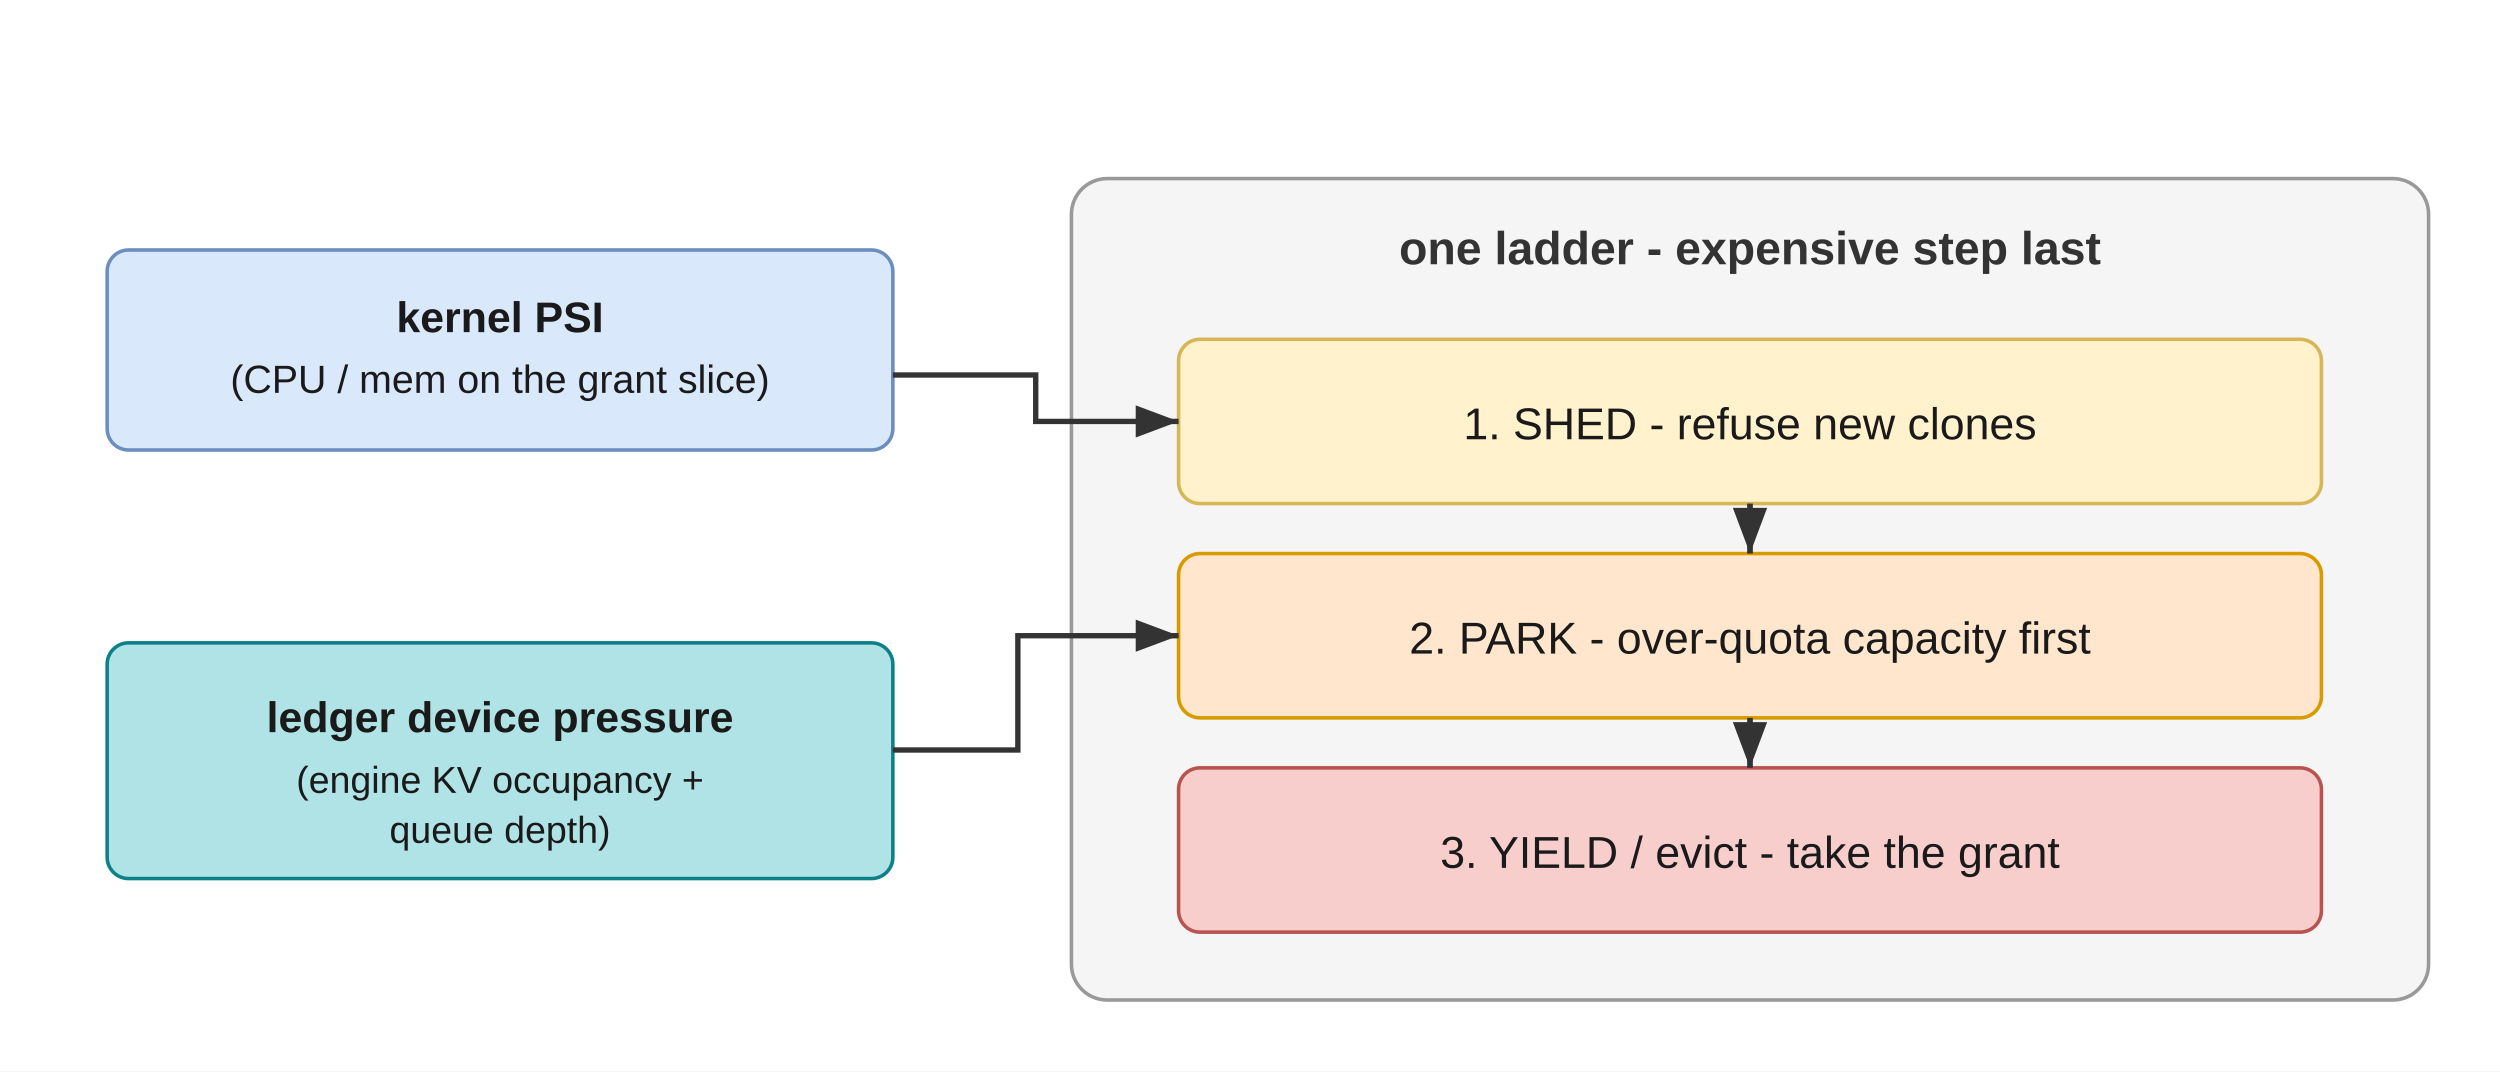
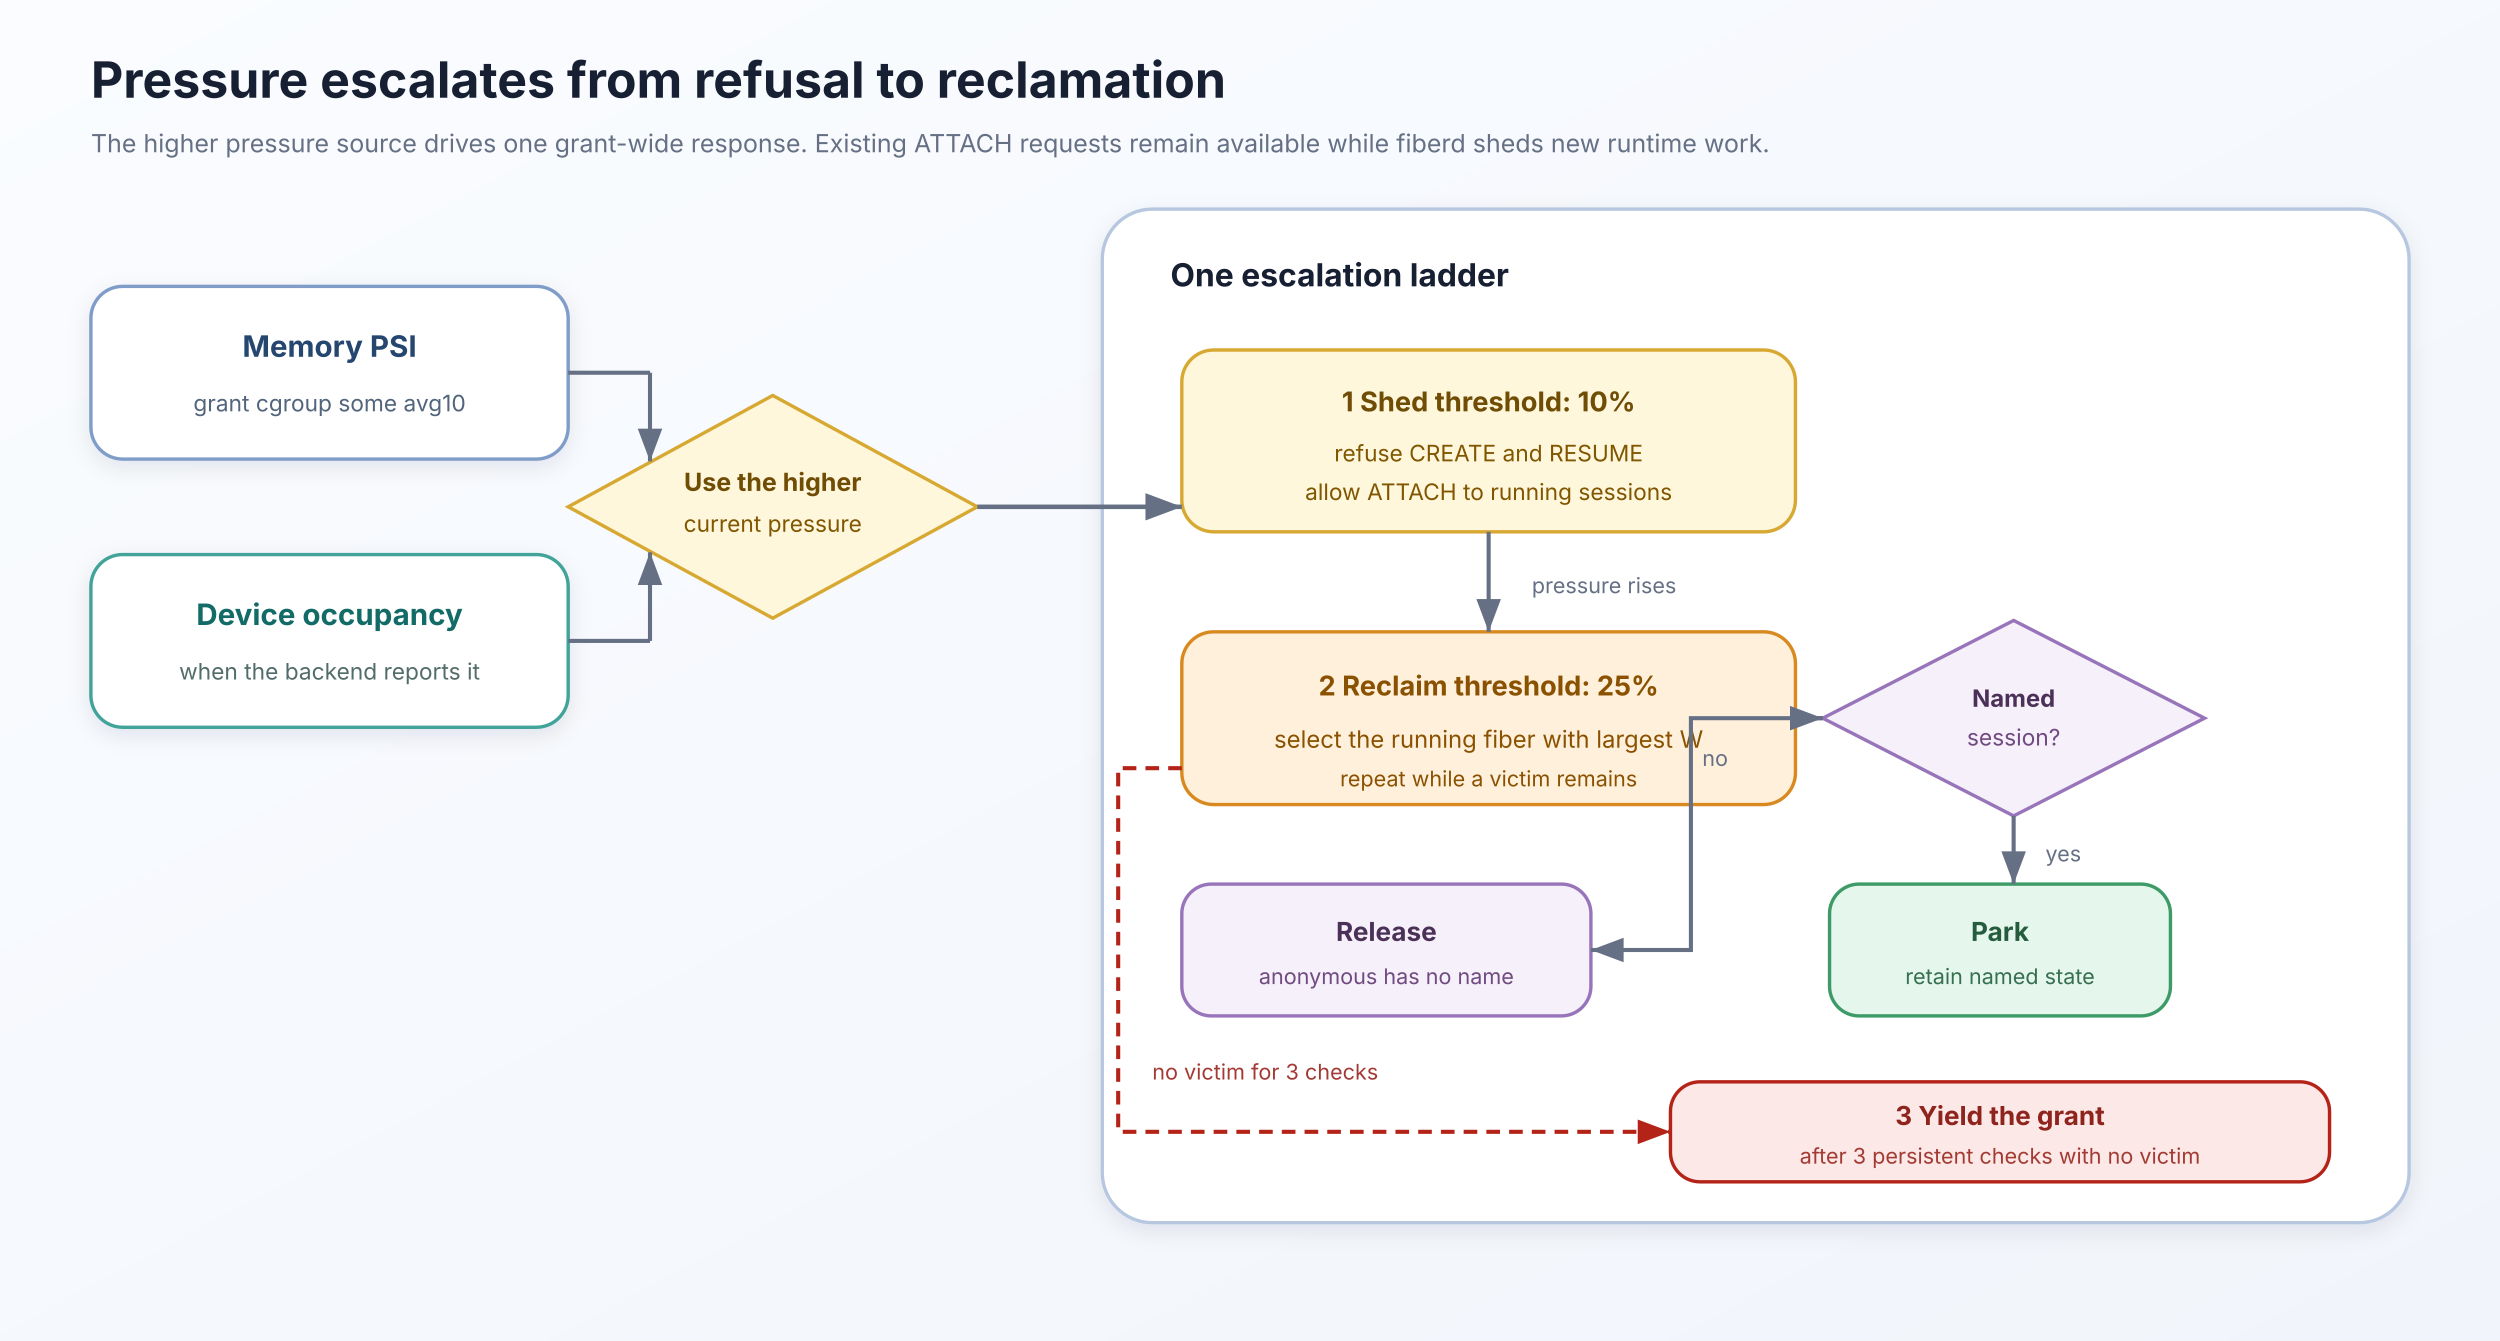
- <svg xmlns="http://www.w3.org/2000/svg" width="700" height="300" viewBox="0 0 700 300" font-family="Helvetica Neue, Arial, sans-serif">
+ <svg xmlns="http://www.w3.org/2000/svg" width="1100" height="590" viewBox="0 0 1100 590" font-family="Inter, Helvetica Neue, Arial, sans-serif">
  <defs>
-     <marker id="arw" markerWidth="10" markerHeight="10" refX="8" refY="3" orient="auto" markerUnits="strokeWidth">
-       <path d="M0,0 L8,3 L0,6 Z" fill="#333" />
+     <linearGradient id="bg" x1="0" y1="0" x2="1" y2="1">
+       <stop offset="0" stop-color="#fafcff" />
+       <stop offset="1" stop-color="#f1f5fb" />
+     </linearGradient>
+     <filter id="shadow" x="-20%" y="-20%" width="140%" height="140%">
+       <feDropShadow dx="0" dy="3" stdDeviation="5" flood-color="#182230" flood-opacity="0.09" />
+     </filter>
+     <marker id="arrow" markerWidth="9" markerHeight="9" refX="8" refY="3" orient="auto" markerUnits="strokeWidth">
+       <path d="M0,0 L8,3 L0,6 Z" fill="#667085" />
+     </marker>
+     <marker id="redArrow" markerWidth="9" markerHeight="9" refX="8" refY="3" orient="auto" markerUnits="strokeWidth">
+       <path d="M0,0 L8,3 L0,6 Z" fill="#b42318" />
    </marker>
  </defs>
-   <rect width="700" height="300" fill="#ffffff" />
-   <rect x="30" y="70" width="220" height="56" rx="6" fill="#dae8fc" stroke="#6c8ebf" />
-   <text x="140" y="93" text-anchor="middle" font-size="12" font-weight="600" fill="#1a1a1a">kernel PSI</text>
-   <text x="140" y="110" text-anchor="middle" font-size="11" fill="#1a1a1a">(CPU / mem on the grant slice)</text>
-   <rect x="30" y="180" width="220" height="66" rx="6" fill="#b0e3e6" stroke="#0e8088" />
-   <text x="140" y="205" text-anchor="middle" font-size="12" font-weight="600" fill="#1a1a1a">ledger device pressure</text>
-   <text x="140" y="222" text-anchor="middle" font-size="10.5" fill="#1a1a1a">(engine KV occupancy +</text>
-   <text x="140" y="236" text-anchor="middle" font-size="10.5" fill="#1a1a1a">queue depth)</text>
-   <rect x="300" y="50" width="380" height="230" rx="10" fill="#f5f5f5" stroke="#999" />
-   <text x="490" y="74" text-anchor="middle" font-size="13" font-weight="600" fill="#333">one ladder - expensive step last</text>
-   <rect x="330" y="95" width="320" height="46" rx="6" fill="#fff2cc" stroke="#d6b656" />
-   <text x="490" y="123" text-anchor="middle" font-size="12.5" fill="#1a1a1a">1. SHED - refuse new clones</text>
-   <rect x="330" y="155" width="320" height="46" rx="6" fill="#ffe6cc" stroke="#d79b00" />
-   <text x="490" y="183" text-anchor="middle" font-size="12.5" fill="#1a1a1a">2. PARK - over-quota capacity first</text>
-   <rect x="330" y="215" width="320" height="46" rx="6" fill="#f8cecc" stroke="#b85450" />
-   <text x="490" y="243" text-anchor="middle" font-size="12.5" fill="#1a1a1a">3. YIELD / evict - take the grant</text>
-   <polyline points="250,105 290,105 290,118 330,118" fill="none" stroke="#333" stroke-width="1.5" marker-end="url(#arw)" />
-   <polyline points="250,210 285,210 285,178 330,178" fill="none" stroke="#333" stroke-width="1.5" marker-end="url(#arw)" />
-   <polyline points="490,141 490,155" fill="none" stroke="#333" stroke-width="1.6" marker-end="url(#arw)" />
-   <polyline points="490,201 490,215" fill="none" stroke="#333" stroke-width="1.6" marker-end="url(#arw)" />
+   <rect width="1100" height="590" fill="url(#bg)" />
+   <text x="40" y="43" font-size="22" font-weight="700" fill="#172033">Pressure escalates from refusal to reclamation</text>
+   <text x="40" y="67" font-size="11" fill="#667085">The higher pressure source drives one grant-wide response. Existing ATTACH requests remain available while fiberd sheds new runtime work.</text>
+   <rect x="40" y="126" width="210" height="76" rx="14" fill="#ffffff" stroke="#7f9dc8" stroke-width="1.5" filter="url(#shadow)" />
+   <text x="145" y="157" text-anchor="middle" font-size="13" font-weight="700" fill="#24466f">Memory PSI</text>
+   <text x="145" y="181" text-anchor="middle" font-size="10" fill="#52657c">grant cgroup some avg10</text>
+   <rect x="40" y="244" width="210" height="76" rx="14" fill="#ffffff" stroke="#42a39a" stroke-width="1.5" filter="url(#shadow)" />
+   <text x="145" y="275" text-anchor="middle" font-size="13" font-weight="700" fill="#126b66">Device occupancy</text>
+   <text x="145" y="299" text-anchor="middle" font-size="10" fill="#526d69">when the backend reports it</text>
+   <polygon points="340,174 430,223 340,272 250,223" fill="#fff7dc" stroke="#d7a933" stroke-width="1.5" />
+   <text x="340" y="216" text-anchor="middle" font-size="11" font-weight="700" fill="#6f4d05">Use the higher</text>
+   <text x="340" y="234" text-anchor="middle" font-size="10" fill="#805600">current pressure</text>
+   <path d="M250 164H286" fill="none" stroke="#667085" stroke-width="1.8" />
+   <path d="M286 164V203" fill="none" stroke="#667085" stroke-width="1.8" marker-end="url(#arrow)" />
+   <path d="M250 282H286" fill="none" stroke="#667085" stroke-width="1.8" />
+   <path d="M286 282V243" fill="none" stroke="#667085" stroke-width="1.8" marker-end="url(#arrow)" />
+   <rect x="485" y="92" width="575" height="446" rx="22" fill="#ffffff" stroke="#b7c7e0" stroke-width="1.5" filter="url(#shadow)" />
+   <text x="515" y="126" font-size="14" font-weight="700" fill="#172033">One escalation ladder</text>
+   <rect x="520" y="154" width="270" height="80" rx="14" fill="#fff7dc" stroke="#d7a933" stroke-width="1.5" />
+   <text x="655" y="181" text-anchor="middle" font-size="12" font-weight="700" fill="#6f4d05">1  Shed threshold: 10%</text>
+   <text x="655" y="203" text-anchor="middle" font-size="10" fill="#805600">refuse CREATE and RESUME</text>
+   <text x="655" y="220" text-anchor="middle" font-size="10" fill="#805600">allow ATTACH to running sessions</text>
+   <path d="M430 223H520" fill="none" stroke="#667085" stroke-width="2" marker-end="url(#arrow)" />
+   <rect x="520" y="278" width="270" height="76" rx="14" fill="#fff0dc" stroke="#d88a20" stroke-width="1.5" />
+   <text x="655" y="306" text-anchor="middle" font-size="12" font-weight="700" fill="#8a5200">2  Reclaim threshold: 25%</text>
+   <text x="655" y="329" text-anchor="middle" font-size="10.5" fill="#8a5200">select the running fiber with largest W</text>
+   <text x="655" y="346" text-anchor="middle" font-size="9.5" fill="#8a5200">repeat while a victim remains</text>
+   <path d="M655 234V278" fill="none" stroke="#667085" stroke-width="1.8" marker-end="url(#arrow)" />
+   <text x="674" y="261" font-size="9.5" fill="#667085">pressure rises</text>
+   <polygon points="886,273 970,316 886,359 802,316" fill="#f5f0f9" stroke="#9875ba" stroke-width="1.5" />
+   <text x="886" y="311" text-anchor="middle" font-size="10.5" font-weight="700" fill="#4b3158">Named</text>
+   <text x="886" y="328" text-anchor="middle" font-size="10" fill="#704a80">session?</text>
+   <path d="M790 316H802" fill="none" stroke="#667085" stroke-width="1.8" marker-end="url(#arrow)" />
+   <rect x="805" y="389" width="150" height="58" rx="13" fill="#e5f6ed" stroke="#3c9b67" stroke-width="1.5" />
+   <text x="880" y="414" text-anchor="middle" font-size="11.5" font-weight="700" fill="#245c3d">Park</text>
+   <text x="880" y="433" text-anchor="middle" font-size="9.5" fill="#36704f">retain named state</text>
+   <rect x="520" y="389" width="180" height="58" rx="13" fill="#f5f0f9" stroke="#9875ba" stroke-width="1.5" />
+   <text x="610" y="414" text-anchor="middle" font-size="11.5" font-weight="700" fill="#4b3158">Release</text>
+   <text x="610" y="433" text-anchor="middle" font-size="9.5" fill="#704a80">anonymous has no name</text>
+   <path d="M886 359V389" fill="none" stroke="#667085" stroke-width="1.8" marker-end="url(#arrow)" />
+   <text x="900" y="379" font-size="9.5" fill="#667085">yes</text>
+   <path d="M802 316H744V418H700" fill="none" stroke="#667085" stroke-width="1.8" marker-end="url(#arrow)" />
+   <text x="749" y="337" font-size="9.5" fill="#667085">no</text>
+   <rect x="735" y="476" width="290" height="44" rx="13" fill="#fce8e6" stroke="#b42318" stroke-width="1.5" />
+   <text x="880" y="495" text-anchor="middle" font-size="11.5" font-weight="700" fill="#8f241e">3  Yield the grant</text>
+   <text x="880" y="512" text-anchor="middle" font-size="9.5" fill="#a33a34">after 3 persistent checks with no victim</text>
+   <path d="M520 338H492V498H735" fill="none" stroke="#b42318" stroke-width="1.8" stroke-dasharray="6 4" marker-end="url(#redArrow)" />
+   <text x="507" y="475" font-size="9.5" fill="#a33a34">no victim for 3 checks</text>
</svg>
